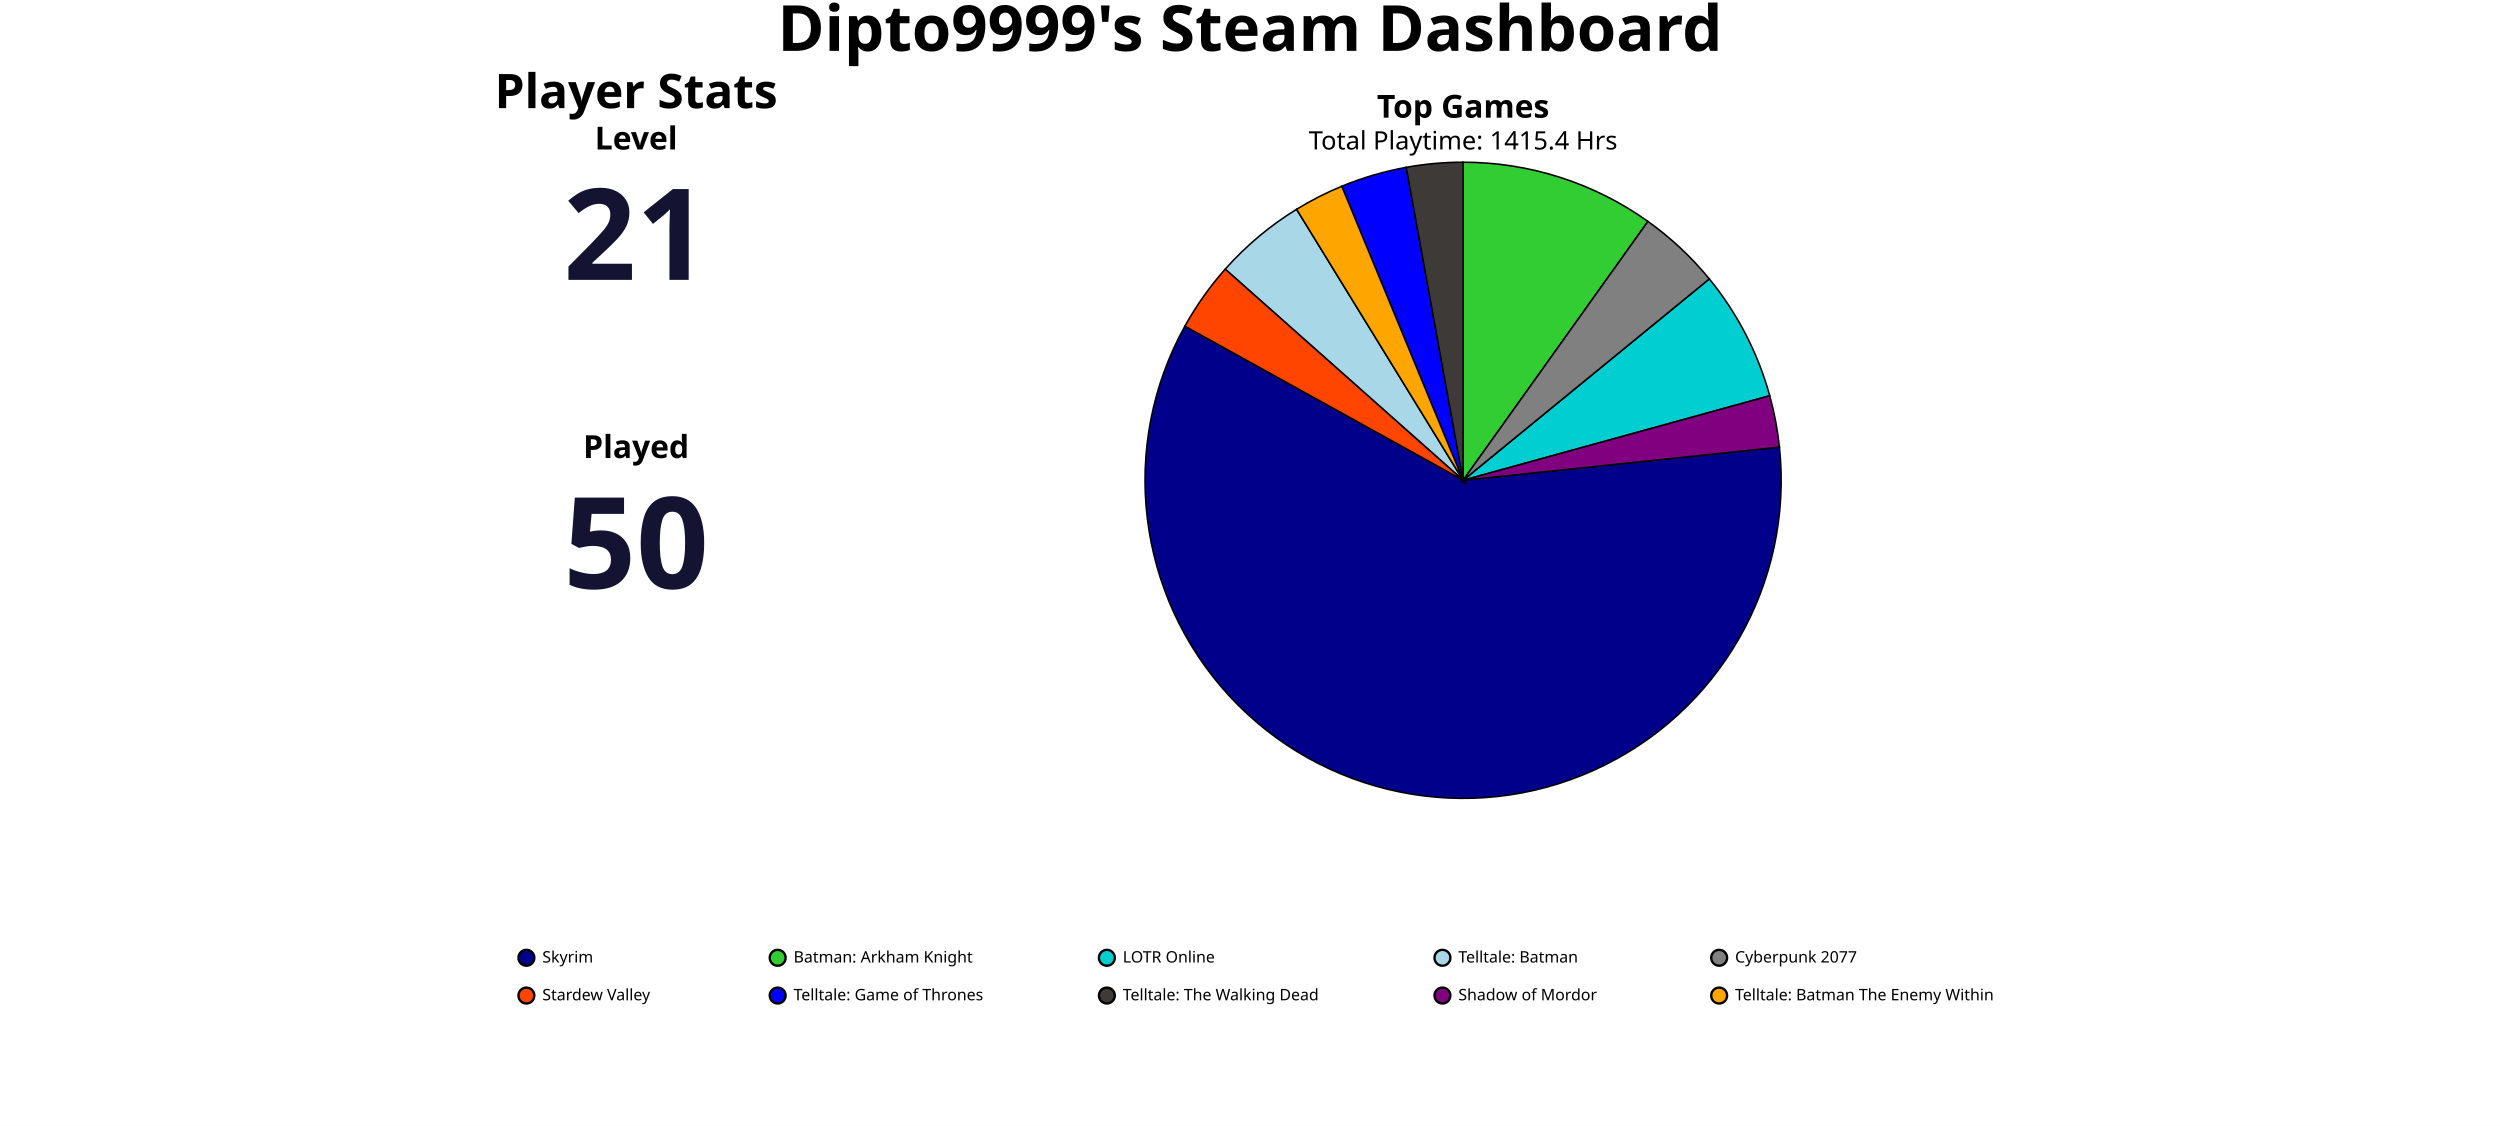
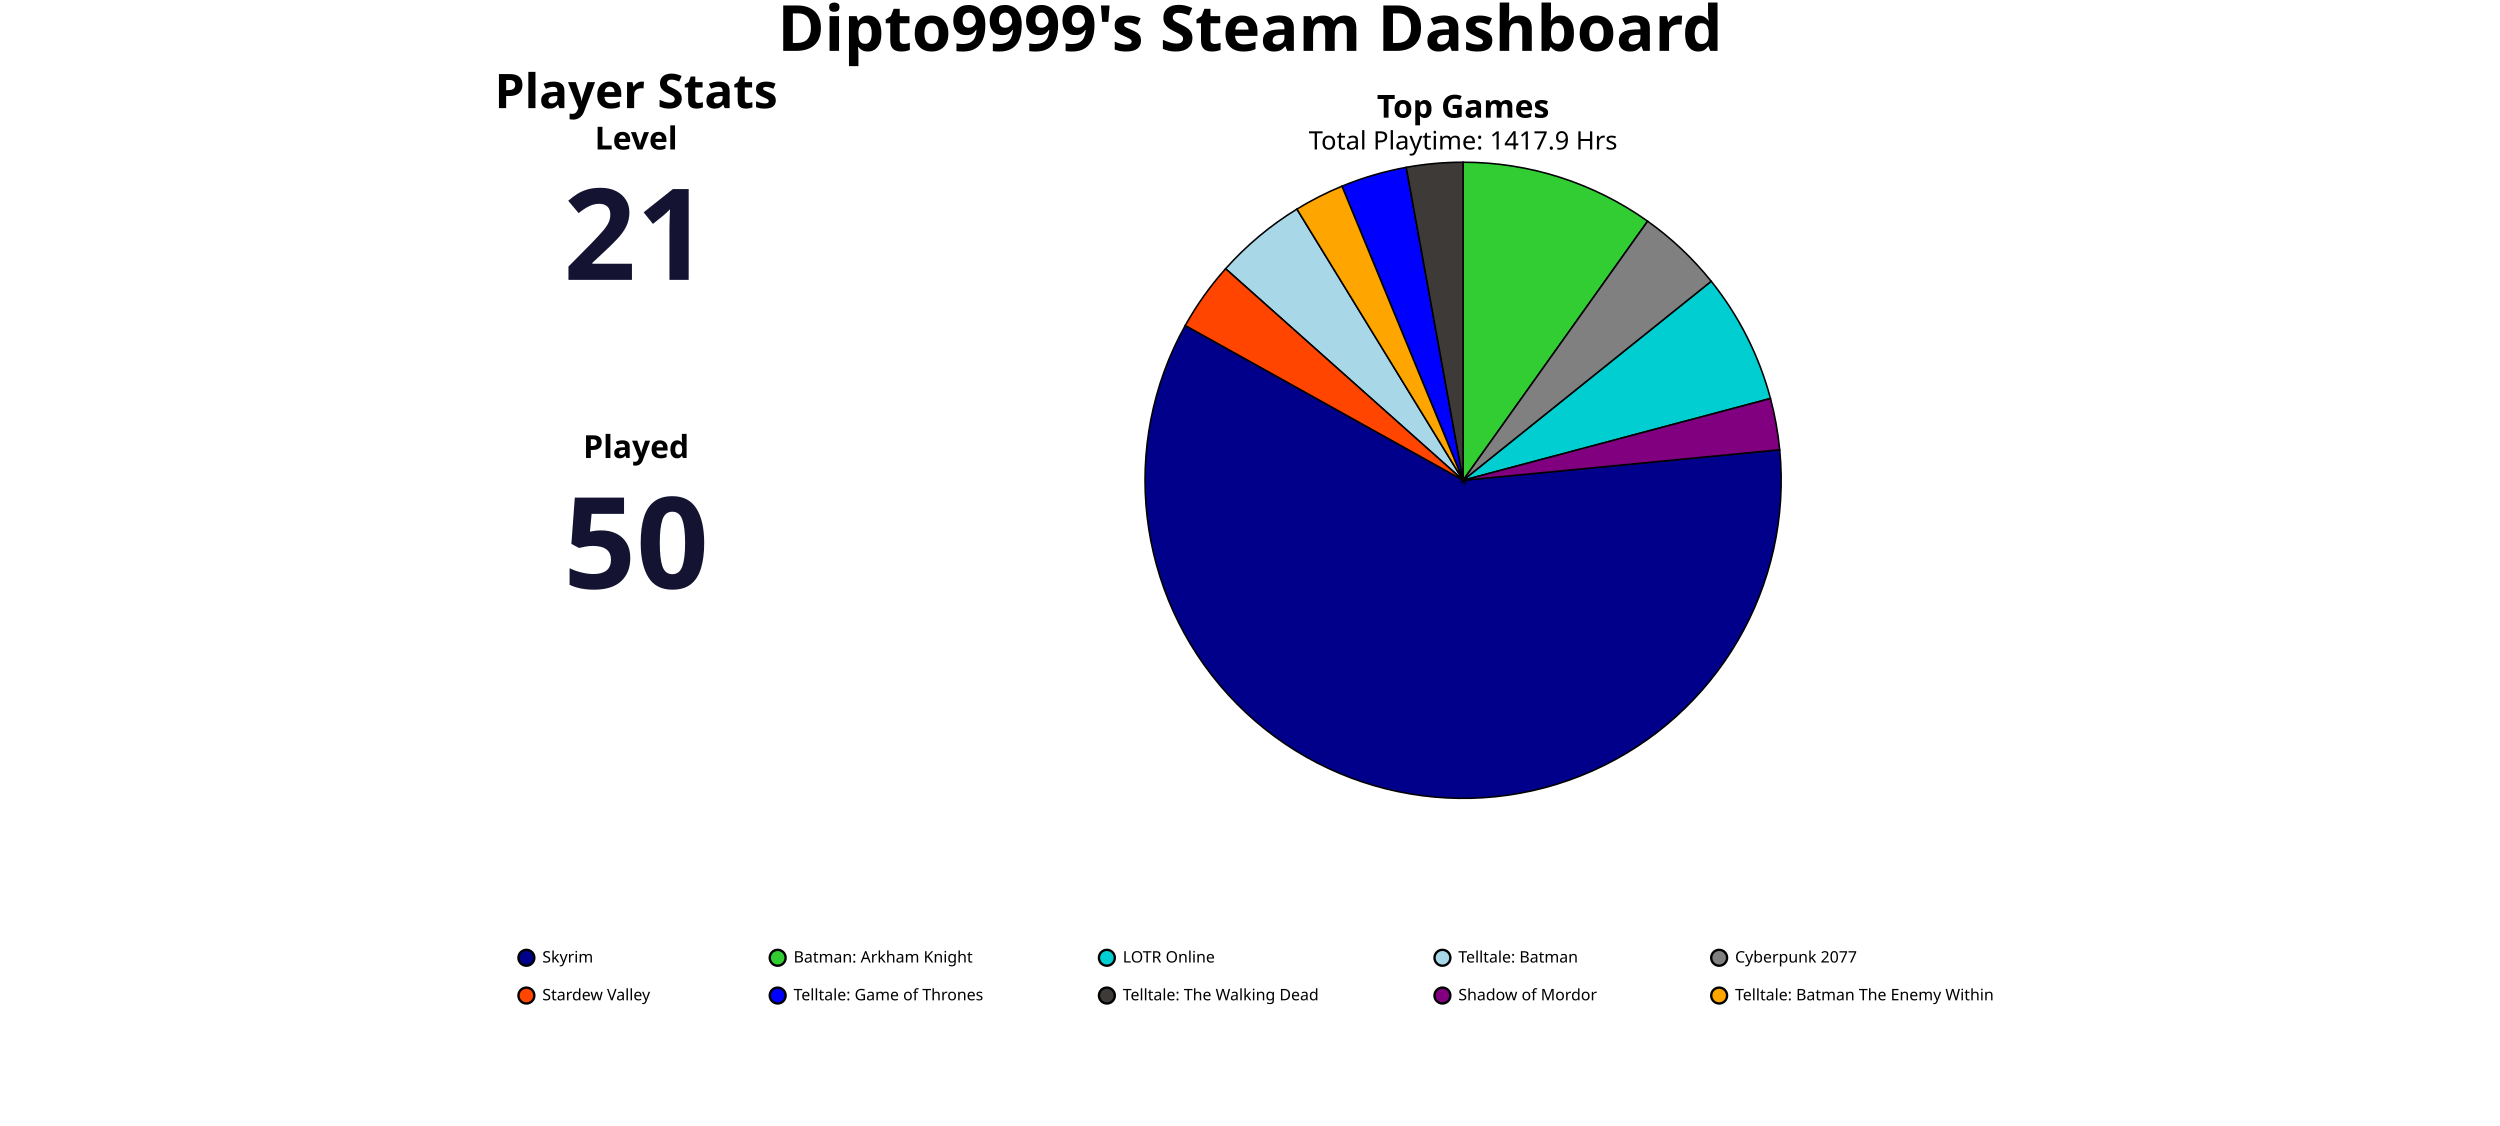
<svg xmlns="http://www.w3.org/2000/svg" version="1.1" class="marks" width="1572" height="708" viewBox="0 0 1572 708">
  <rect width="1572" height="708" fill="white" />
  <g fill="none" stroke-miterlimit="10" transform="translate(250,102)">
    <g class="mark-group role-frame root" role="graphics-object" aria-roledescription="group mark container">
      <g transform="translate(0,0)">
        <path class="background" aria-hidden="true" d="M0,0h0v0h0Z" />
        <g>
          <g class="mark-group role-scope concat_0_group" role="graphics-object" aria-roledescription="group mark container">
            <g transform="translate(0,0)">
              <path class="background" aria-hidden="true" d="M0,0h0v0h0Z" />
              <g>
                <g class="mark-group role-scope concat_0_concat_0_group" role="graphics-object" aria-roledescription="group mark container">
                  <g transform="translate(0,0)">
                    <path class="background" aria-hidden="true" d="M0,0h300v150h-300Z" stroke="#ddd" stroke-opacity="0" stroke-width="1.5" />
                    <g>
                      <g class="mark-text role-mark concat_0_concat_0_marks" role="graphics-object" aria-roledescription="text mark container">
                        <text aria-label="Metric: Level; Value: 21" role="graphics-symbol" aria-roledescription="text mark" text-anchor="middle" transform="translate(150,74)" font-family="sans-serif" font-size="80px" font-weight="bold" fill="#141331">21</text>
                      </g>
                      <g class="mark-group role-title">
                        <g transform="translate(150,-24)">
                          <path class="background" aria-hidden="true" d="M0,0h0v0h0Z" pointer-events="none" />
                          <g>
                            <g class="mark-text role-title-text" role="graphics-symbol" aria-roledescription="title" aria-label="Title text 'Level'" pointer-events="none">
                              <text text-anchor="middle" transform="translate(0,16)" font-family="sans-serif" font-size="20px" font-weight="bold" fill="#000" opacity="1">Level</text>
                            </g>
                          </g>
                          <path class="foreground" aria-hidden="true" d="" pointer-events="none" display="none" />
                        </g>
                      </g>
                    </g>
                    <path class="foreground" aria-hidden="true" d="" display="none" />
                  </g>
                </g>
                <g class="mark-group role-scope concat_0_concat_1_group" role="graphics-object" aria-roledescription="group mark container">
                  <g transform="translate(0,194)">
                    <path class="background" aria-hidden="true" d="M0,0h300v150h-300Z" stroke="#ddd" stroke-opacity="0" stroke-width="1.5" />
                    <g>
                      <g class="mark-text role-mark concat_0_concat_1_marks" role="graphics-object" aria-roledescription="text mark container">
                        <text aria-label="Metric: Played; Value: 50" role="graphics-symbol" aria-roledescription="text mark" text-anchor="middle" transform="translate(150,74)" font-family="sans-serif" font-size="80px" font-weight="bold" fill="#141331">50</text>
                      </g>
                      <g class="mark-group role-title">
                        <g transform="translate(150,-24)">
                          <path class="background" aria-hidden="true" d="M0,0h0v0h0Z" pointer-events="none" />
                          <g>
                            <g class="mark-text role-title-text" role="graphics-symbol" aria-roledescription="title" aria-label="Title text 'Played'" pointer-events="none">
                              <text text-anchor="middle" transform="translate(0,16)" font-family="sans-serif" font-size="20px" font-weight="bold" fill="#000" opacity="1">Played</text>
                            </g>
                          </g>
                          <path class="foreground" aria-hidden="true" d="" pointer-events="none" display="none" />
                        </g>
                      </g>
                    </g>
                    <path class="foreground" aria-hidden="true" d="" display="none" />
                  </g>
                </g>
                <g class="mark-group role-title">
                  <g transform="translate(150,-58)">
                    <path class="background" aria-hidden="true" d="M0,0h0v0h0Z" pointer-events="none" />
                    <g>
                      <g class="mark-text role-title-text" role="graphics-symbol" aria-roledescription="title" aria-label="Title text 'Player Stats'" pointer-events="none">
                        <text text-anchor="middle" transform="translate(0,24)" font-family="sans-serif" font-size="30px" font-weight="bold" fill="#000" opacity="1">Player Stats</text>
                      </g>
                    </g>
                    <path class="foreground" aria-hidden="true" d="" pointer-events="none" display="none" />
                  </g>
                </g>
              </g>
              <path class="foreground" aria-hidden="true" d="" display="none" />
            </g>
          </g>
          <g class="mark-group role-scope concat_1_group" role="graphics-object" aria-roledescription="group mark container">
            <g transform="translate(320,0)">
              <path class="background" aria-hidden="true" d="M0,0h700v400h-700Z" />
              <g>
                <g class="mark-arc role-mark concat_1_marks" role="graphics-object" aria-roledescription="arc mark container">
-                   <path aria-label="playtime_percentage: 59.72; name: Skyrim; Game: Skyrim; Time (Hrs): 845.3; Playtime (%): 59.72" role="graphics-symbol" aria-roledescription="arc mark" transform="translate(350,200)" d="M-174.947,-96.919A200,200,0,1,0,198.91,-20.852L0,0Z" fill="#00008B" stroke="black" stroke-width="1" />
-                   <path aria-label="playtime_percentage: 9.87; name: Batman: Arkham Knight; Game: Batman: Arkham Knight; Time (Hrs): 139.7; Playtime (%): 9.87" role="graphics-symbol" aria-roledescription="arc mark" transform="translate(350,200)" d="M116.221,-162.765A200,200,0,0,0,0,-200L0,0Z" fill="#32CD32" stroke="black" stroke-width="1" />
-                   <path aria-label="playtime_percentage: 6.63; name: LOTR Online; Game: LOTR Online; Time (Hrs): 93.8; Playtime (%): 6.63" role="graphics-symbol" aria-roledescription="arc mark" transform="translate(350,200)" d="M192.805,-53.163A200,200,0,0,0,154.81,-126.625L0,0Z" fill="#00CED1" stroke="black" stroke-width="1" />
-                   <path aria-label="playtime_percentage: 4.68; name: Telltale: Batman; Game: Telltale: Batman; Time (Hrs): 66.2; Playtime (%): 4.68" role="graphics-symbol" aria-roledescription="arc mark" transform="translate(350,200)" d="M-104.705,-170.402A200,200,0,0,0,-149.595,-132.746L0,0Z" fill="#A8D7E7" stroke="black" stroke-width="1" />
-                   <path aria-label="playtime_percentage: 4.22; name: Cyberpunk 2077; Game: Cyberpunk 2077; Time (Hrs): 59.8; Playtime (%): 4.22" role="graphics-symbol" aria-roledescription="arc mark" transform="translate(350,200)" d="M154.81,-126.625A200,200,0,0,0,116.221,-162.765L0,0Z" fill="#808080" stroke="black" stroke-width="1" />
-                   <path aria-label="playtime_percentage: 3.5; name: Stardew Valley; Game: Stardew Valley; Time (Hrs): 49.5; Playtime (%): 3.50" role="graphics-symbol" aria-roledescription="arc mark" transform="translate(350,200)" d="M-149.595,-132.746A200,200,0,0,0,-174.947,-96.919L0,0Z" fill="#FF4500" stroke="black" stroke-width="1" />
-                   <path aria-label="playtime_percentage: 3.37; name: Telltale: Game of Thrones; Game: Telltale: Game of Thrones; Time (Hrs): 47.7; Playtime (%): 3.37" role="graphics-symbol" aria-roledescription="arc mark" transform="translate(350,200)" d="M-35.743,-196.78A200,200,0,0,0,-76.297,-184.875L0,0Z" fill="#0000FF" stroke="black" stroke-width="1" />
-                   <path aria-label="playtime_percentage: 2.86; name: Telltale: The Walking Dead; Game: Telltale: The Walking Dead; Time (Hrs): 40.5; Playtime (%): 2.86" role="graphics-symbol" aria-roledescription="arc mark" transform="translate(350,200)" d="M0,-200A200,200,0,0,0,-35.743,-196.78L0,0Z" fill="#3D3A38" stroke="black" stroke-width="1" />
-                   <path aria-label="playtime_percentage: 2.62; name: Shadow of Mordor; Game: Shadow of Mordor; Time (Hrs): 37.0; Playtime (%): 2.62" role="graphics-symbol" aria-roledescription="arc mark" transform="translate(350,200)" d="M198.91,-20.852A200,200,0,0,0,192.805,-53.163L0,0Z" fill="#800080" stroke="black" stroke-width="1" />
-                   <path aria-label="playtime_percentage: 2.54; name: Telltale: Batman The Enemy Within; Game: Telltale: Batman The Enemy Within; Time (Hrs): 35.9; Playtime (%): 2.54" role="graphics-symbol" aria-roledescription="arc mark" transform="translate(350,200)" d="M-76.297,-184.875A200,200,0,0,0,-104.705,-170.402L0,0Z" fill="#FFA500" stroke="black" stroke-width="1" />
+                   <path aria-label="playtime_percentage: 59.62; name: Skyrim; Game: Skyrim; Time (Hrs): 845.3; Playtime (%): 59.62" role="graphics-symbol" aria-roledescription="arc mark" transform="translate(350,200)" d="M-174.714,-97.34A200,200,0,1,0,199.077,-19.197L0,0Z" fill="#00008B" stroke="black" stroke-width="1" />
+                   <path aria-label="playtime_percentage: 9.85; name: Batman: Arkham Knight; Game: Batman: Arkham Knight; Time (Hrs): 139.7; Playtime (%): 9.85" role="graphics-symbol" aria-roledescription="arc mark" transform="translate(350,200)" d="M116.027,-162.904A200,200,0,0,0,0,-200L0,0Z" fill="#32CD32" stroke="black" stroke-width="1" />
+                   <path aria-label="playtime_percentage: 6.62; name: LOTR Online; Game: LOTR Online; Time (Hrs): 93.8; Playtime (%): 6.62" role="graphics-symbol" aria-roledescription="arc mark" transform="translate(350,200)" d="M193.272,-51.44A200,200,0,0,0,156.007,-125.147L0,0Z" fill="#00CED1" stroke="black" stroke-width="1" />
+                   <path aria-label="playtime_percentage: 4.67; name: Telltale: Batman; Game: Telltale: Batman; Time (Hrs): 66.2; Playtime (%): 4.67" role="graphics-symbol" aria-roledescription="arc mark" transform="translate(350,200)" d="M-104.5,-170.528A200,200,0,0,0,-149.355,-133.015L0,0Z" fill="#A8D7E7" stroke="black" stroke-width="1" />
+                   <path aria-label="playtime_percentage: 4.39; name: Cyberpunk 2077; Game: Cyberpunk 2077; Time (Hrs): 62.2; Playtime (%): 4.39" role="graphics-symbol" aria-roledescription="arc mark" transform="translate(350,200)" d="M156.007,-125.147A200,200,0,0,0,116.027,-162.904L0,0Z" fill="#808080" stroke="black" stroke-width="1" />
+                   <path aria-label="playtime_percentage: 3.49; name: Stardew Valley; Game: Stardew Valley; Time (Hrs): 49.5; Playtime (%): 3.49" role="graphics-symbol" aria-roledescription="arc mark" transform="translate(350,200)" d="M-149.355,-133.015A200,200,0,0,0,-174.714,-97.34L0,0Z" fill="#FF4500" stroke="black" stroke-width="1" />
+                   <path aria-label="playtime_percentage: 3.36; name: Telltale: Game of Thrones; Game: Telltale: Game of Thrones; Time (Hrs): 47.7; Playtime (%): 3.36" role="graphics-symbol" aria-roledescription="arc mark" transform="translate(350,200)" d="M-35.747,-196.78A200,200,0,0,0,-76.188,-184.92L0,0Z" fill="#0000FF" stroke="black" stroke-width="1" />
+                   <path aria-label="playtime_percentage: 2.86; name: Telltale: The Walking Dead; Game: Telltale: The Walking Dead; Time (Hrs): 40.5; Playtime (%): 2.86" role="graphics-symbol" aria-roledescription="arc mark" transform="translate(350,200)" d="M0,-200A200,200,0,0,0,-35.747,-196.78L0,0Z" fill="#3D3A38" stroke="black" stroke-width="1" />
+                   <path aria-label="playtime_percentage: 2.61; name: Shadow of Mordor; Game: Shadow of Mordor; Time (Hrs): 37.0; Playtime (%): 2.61" role="graphics-symbol" aria-roledescription="arc mark" transform="translate(350,200)" d="M199.077,-19.197A200,200,0,0,0,193.272,-51.44L0,0Z" fill="#800080" stroke="black" stroke-width="1" />
+                   <path aria-label="playtime_percentage: 2.53; name: Telltale: Batman The Enemy Within; Game: Telltale: Batman The Enemy Within; Time (Hrs): 35.9; Playtime (%): 2.53" role="graphics-symbol" aria-roledescription="arc mark" transform="translate(350,200)" d="M-76.188,-184.92A200,200,0,0,0,-104.5,-170.528L0,0Z" fill="#FFA500" stroke="black" stroke-width="1" />
                </g>
                <g class="mark-group role-title">
                  <g transform="translate(350,-44)">
                    <path class="background" aria-hidden="true" d="M0,0h0v0h0Z" pointer-events="none" />
                    <g>
                      <g class="mark-text role-title-text" role="graphics-symbol" aria-roledescription="title" aria-label="Title text 'Top Games'" pointer-events="none">
                        <text text-anchor="middle" transform="translate(0,16)" font-family="sans-serif" font-size="20px" font-weight="bold" fill="#000" opacity="1">Top Games</text>
                      </g>
-                       <g class="mark-text role-title-subtitle" role="graphics-symbol" aria-roledescription="subtitle" aria-label="Subtitle text 'Total Playtime: 1415.4 Hrs'" pointer-events="none">
-                         <text text-anchor="middle" transform="translate(0,36)" font-family="sans-serif" font-size="16px" fill="#000" opacity="1">Total Playtime: 1415.4 Hrs</text>
+                       <g class="mark-text role-title-subtitle" role="graphics-symbol" aria-roledescription="subtitle" aria-label="Subtitle text 'Total Playtime: 1417.9 Hrs'" pointer-events="none">
+                         <text text-anchor="middle" transform="translate(0,36)" font-family="sans-serif" font-size="16px" fill="#000" opacity="1">Total Playtime: 1417.9 Hrs</text>
                      </g>
                    </g>
                    <path class="foreground" aria-hidden="true" d="" pointer-events="none" display="none" />
                  </g>
                </g>
              </g>
              <path class="foreground" aria-hidden="true" d="" display="none" />
            </g>
          </g>
          <g class="mark-group role-legend" role="graphics-symbol" aria-roledescription="legend" aria-label="Symbol legend for fill color with 10 values: Skyrim, Batman: Arkham Knight, LOTR Online, Telltale: Batman, Cyberpunk 2077, ending with Telltale: Batman The Enemy Within">
            <g transform="translate(0,419)">
              <path class="background" aria-hidden="true" d="M0,0h1072v187h-1072Z" pointer-events="none" />
              <g>
                <g class="mark-group role-legend-entry">
                  <g transform="translate(75,75)">
                    <path class="background" aria-hidden="true" d="M0,0h0v0h0Z" pointer-events="none" />
                    <g>
                      <g class="mark-group role-scope" role="graphics-object" aria-roledescription="group mark container">
                        <g transform="translate(0,0.25)">
                          <path class="background" aria-hidden="true" d="M0,0h81.957v12.5h-81.957Z" pointer-events="none" opacity="1" />
                          <g>
                            <g class="mark-symbol role-legend-symbol" pointer-events="none">
                              <path transform="translate(6,6)" d="M5,0A5,5,0,1,1,-5,0A5,5,0,1,1,5,0" fill="#00008B" stroke="black" stroke-width="1.5" opacity="1" />
                            </g>
                            <g class="mark-text role-legend-label" pointer-events="none">
                              <text text-anchor="start" transform="translate(16,9)" font-family="sans-serif" font-size="10px" fill="#000" opacity="1">Skyrim</text>
                            </g>
                          </g>
                          <path class="foreground" aria-hidden="true" d="" pointer-events="none" display="none" />
                        </g>
                        <g transform="translate(158,0.25)">
                          <path class="background" aria-hidden="true" d="M0,0h130.316v12.5h-130.316Z" pointer-events="none" opacity="1" />
                          <g>
                            <g class="mark-symbol role-legend-symbol" pointer-events="none">
                              <path transform="translate(6,6)" d="M5,0A5,5,0,1,1,-5,0A5,5,0,1,1,5,0" fill="#32CD32" stroke="black" stroke-width="1.5" opacity="1" />
                            </g>
                            <g class="mark-text role-legend-label" pointer-events="none">
                              <text text-anchor="start" transform="translate(16,9)" font-family="sans-serif" font-size="10px" fill="#000" opacity="1">Batman: Arkham Knight</text>
                            </g>
                          </g>
                          <path class="foreground" aria-hidden="true" d="" pointer-events="none" display="none" />
                        </g>
                        <g transform="translate(365,0.25)">
                          <path class="background" aria-hidden="true" d="M0,0h134.394v12.5h-134.394Z" pointer-events="none" opacity="1" />
                          <g>
                            <g class="mark-symbol role-legend-symbol" pointer-events="none">
                              <path transform="translate(6,6)" d="M5,0A5,5,0,1,1,-5,0A5,5,0,1,1,5,0" fill="#00CED1" stroke="black" stroke-width="1.5" opacity="1" />
                            </g>
                            <g class="mark-text role-legend-label" pointer-events="none">
                              <text text-anchor="start" transform="translate(16,9)" font-family="sans-serif" font-size="10px" fill="#000" opacity="1">LOTR Online</text>
                            </g>
                          </g>
                          <path class="foreground" aria-hidden="true" d="" pointer-events="none" display="none" />
                        </g>
                        <g transform="translate(576,0.25)">
                          <path class="background" aria-hidden="true" d="M0,0h97.709v12.5h-97.709Z" pointer-events="none" opacity="1" />
                          <g>
                            <g class="mark-symbol role-legend-symbol" pointer-events="none">
                              <path transform="translate(6,6)" d="M5,0A5,5,0,1,1,-5,0A5,5,0,1,1,5,0" fill="#A8D7E7" stroke="black" stroke-width="1.5" opacity="1" />
                            </g>
                            <g class="mark-text role-legend-label" pointer-events="none">
                              <text text-anchor="start" transform="translate(16,9)" font-family="sans-serif" font-size="10px" fill="#000" opacity="1">Telltale: Batman</text>
                            </g>
                          </g>
                          <path class="foreground" aria-hidden="true" d="" pointer-events="none" display="none" />
                        </g>
                        <g transform="translate(750,0.25)">
                          <path class="background" aria-hidden="true" d="M0,0h171.439v12.5h-171.439Z" pointer-events="none" opacity="1" />
                          <g>
                            <g class="mark-symbol role-legend-symbol" pointer-events="none">
                              <path transform="translate(6,6)" d="M5,0A5,5,0,1,1,-5,0A5,5,0,1,1,5,0" fill="#808080" stroke="black" stroke-width="1.5" opacity="1" />
                            </g>
                            <g class="mark-text role-legend-label" pointer-events="none">
                              <text text-anchor="start" transform="translate(16,9)" font-family="sans-serif" font-size="10px" fill="#000" opacity="1">Cyberpunk 2077</text>
                            </g>
                          </g>
                          <path class="foreground" aria-hidden="true" d="" pointer-events="none" display="none" />
                        </g>
                        <g transform="translate(0,24)">
                          <path class="background" aria-hidden="true" d="M0,0h81.957v12.5h-81.957Z" pointer-events="none" opacity="1" />
                          <g>
                            <g class="mark-symbol role-legend-symbol" pointer-events="none">
                              <path transform="translate(6,6)" d="M5,0A5,5,0,1,1,-5,0A5,5,0,1,1,5,0" fill="#FF4500" stroke="black" stroke-width="1.5" opacity="1" />
                            </g>
                            <g class="mark-text role-legend-label" pointer-events="none">
                              <text text-anchor="start" transform="translate(16,9)" font-family="sans-serif" font-size="10px" fill="#000" opacity="1">Stardew Valley</text>
                            </g>
                          </g>
                          <path class="foreground" aria-hidden="true" d="" pointer-events="none" display="none" />
                        </g>
                        <g transform="translate(158,24)">
                          <path class="background" aria-hidden="true" d="M0,0h130.316v12.5h-130.316Z" pointer-events="none" opacity="1" />
                          <g>
                            <g class="mark-symbol role-legend-symbol" pointer-events="none">
                              <path transform="translate(6,6)" d="M5,0A5,5,0,1,1,-5,0A5,5,0,1,1,5,0" fill="#0000FF" stroke="black" stroke-width="1.5" opacity="1" />
                            </g>
                            <g class="mark-text role-legend-label" pointer-events="none">
                              <text text-anchor="start" transform="translate(16,9)" font-family="sans-serif" font-size="10px" fill="#000" opacity="1">Telltale: Game of Thrones</text>
                            </g>
                          </g>
                          <path class="foreground" aria-hidden="true" d="" pointer-events="none" display="none" />
                        </g>
                        <g transform="translate(365,24)">
                          <path class="background" aria-hidden="true" d="M0,0h134.394v12.5h-134.394Z" pointer-events="none" opacity="1" />
                          <g>
                            <g class="mark-symbol role-legend-symbol" pointer-events="none">
                              <path transform="translate(6,6)" d="M5,0A5,5,0,1,1,-5,0A5,5,0,1,1,5,0" fill="#3D3A38" stroke="black" stroke-width="1.5" opacity="1" />
                            </g>
                            <g class="mark-text role-legend-label" pointer-events="none">
                              <text text-anchor="start" transform="translate(16,9)" font-family="sans-serif" font-size="10px" fill="#000" opacity="1">Telltale: The Walking Dead</text>
                            </g>
                          </g>
                          <path class="foreground" aria-hidden="true" d="" pointer-events="none" display="none" />
                        </g>
                        <g transform="translate(576,24)">
                          <path class="background" aria-hidden="true" d="M0,0h97.709v12.5h-97.709Z" pointer-events="none" opacity="1" />
                          <g>
                            <g class="mark-symbol role-legend-symbol" pointer-events="none">
                              <path transform="translate(6,6)" d="M5,0A5,5,0,1,1,-5,0A5,5,0,1,1,5,0" fill="#800080" stroke="black" stroke-width="1.5" opacity="1" />
                            </g>
                            <g class="mark-text role-legend-label" pointer-events="none">
                              <text text-anchor="start" transform="translate(16,9)" font-family="sans-serif" font-size="10px" fill="#000" opacity="1">Shadow of Mordor</text>
                            </g>
                          </g>
                          <path class="foreground" aria-hidden="true" d="" pointer-events="none" display="none" />
                        </g>
                        <g transform="translate(750,24)">
                          <path class="background" aria-hidden="true" d="M0,0h171.439v12.5h-171.439Z" pointer-events="none" opacity="1" />
                          <g>
                            <g class="mark-symbol role-legend-symbol" pointer-events="none">
                              <path transform="translate(6,6)" d="M5,0A5,5,0,1,1,-5,0A5,5,0,1,1,5,0" fill="#FFA500" stroke="black" stroke-width="1.5" opacity="1" />
                            </g>
                            <g class="mark-text role-legend-label" pointer-events="none">
                              <text text-anchor="start" transform="translate(16,9)" font-family="sans-serif" font-size="10px" fill="#000" opacity="1">Telltale: Batman The Enemy Within</text>
                            </g>
                          </g>
                          <path class="foreground" aria-hidden="true" d="" pointer-events="none" display="none" />
                        </g>
                      </g>
                    </g>
                    <path class="foreground" aria-hidden="true" d="" pointer-events="none" display="none" />
                  </g>
                </g>
              </g>
              <path class="foreground" aria-hidden="true" d="" pointer-events="none" display="none" />
            </g>
          </g>
          <g class="mark-group role-title">
            <g transform="translate(536,-102)">
              <path class="background" aria-hidden="true" d="M0,0h0v0h0Z" pointer-events="none" />
              <g>
                <g class="mark-text role-title-text" role="graphics-symbol" aria-roledescription="title" aria-label="Title text 'Dipto9999's Steam Dashboard'" pointer-events="none">
                  <text text-anchor="middle" transform="translate(0,32)" font-family="sans-serif" font-size="40px" font-weight="bold" fill="#000" opacity="1">Dipto9999's Steam Dashboard</text>
                </g>
              </g>
              <path class="foreground" aria-hidden="true" d="" pointer-events="none" display="none" />
            </g>
          </g>
        </g>
        <path class="foreground" aria-hidden="true" d="" display="none" />
      </g>
    </g>
  </g>
</svg>
